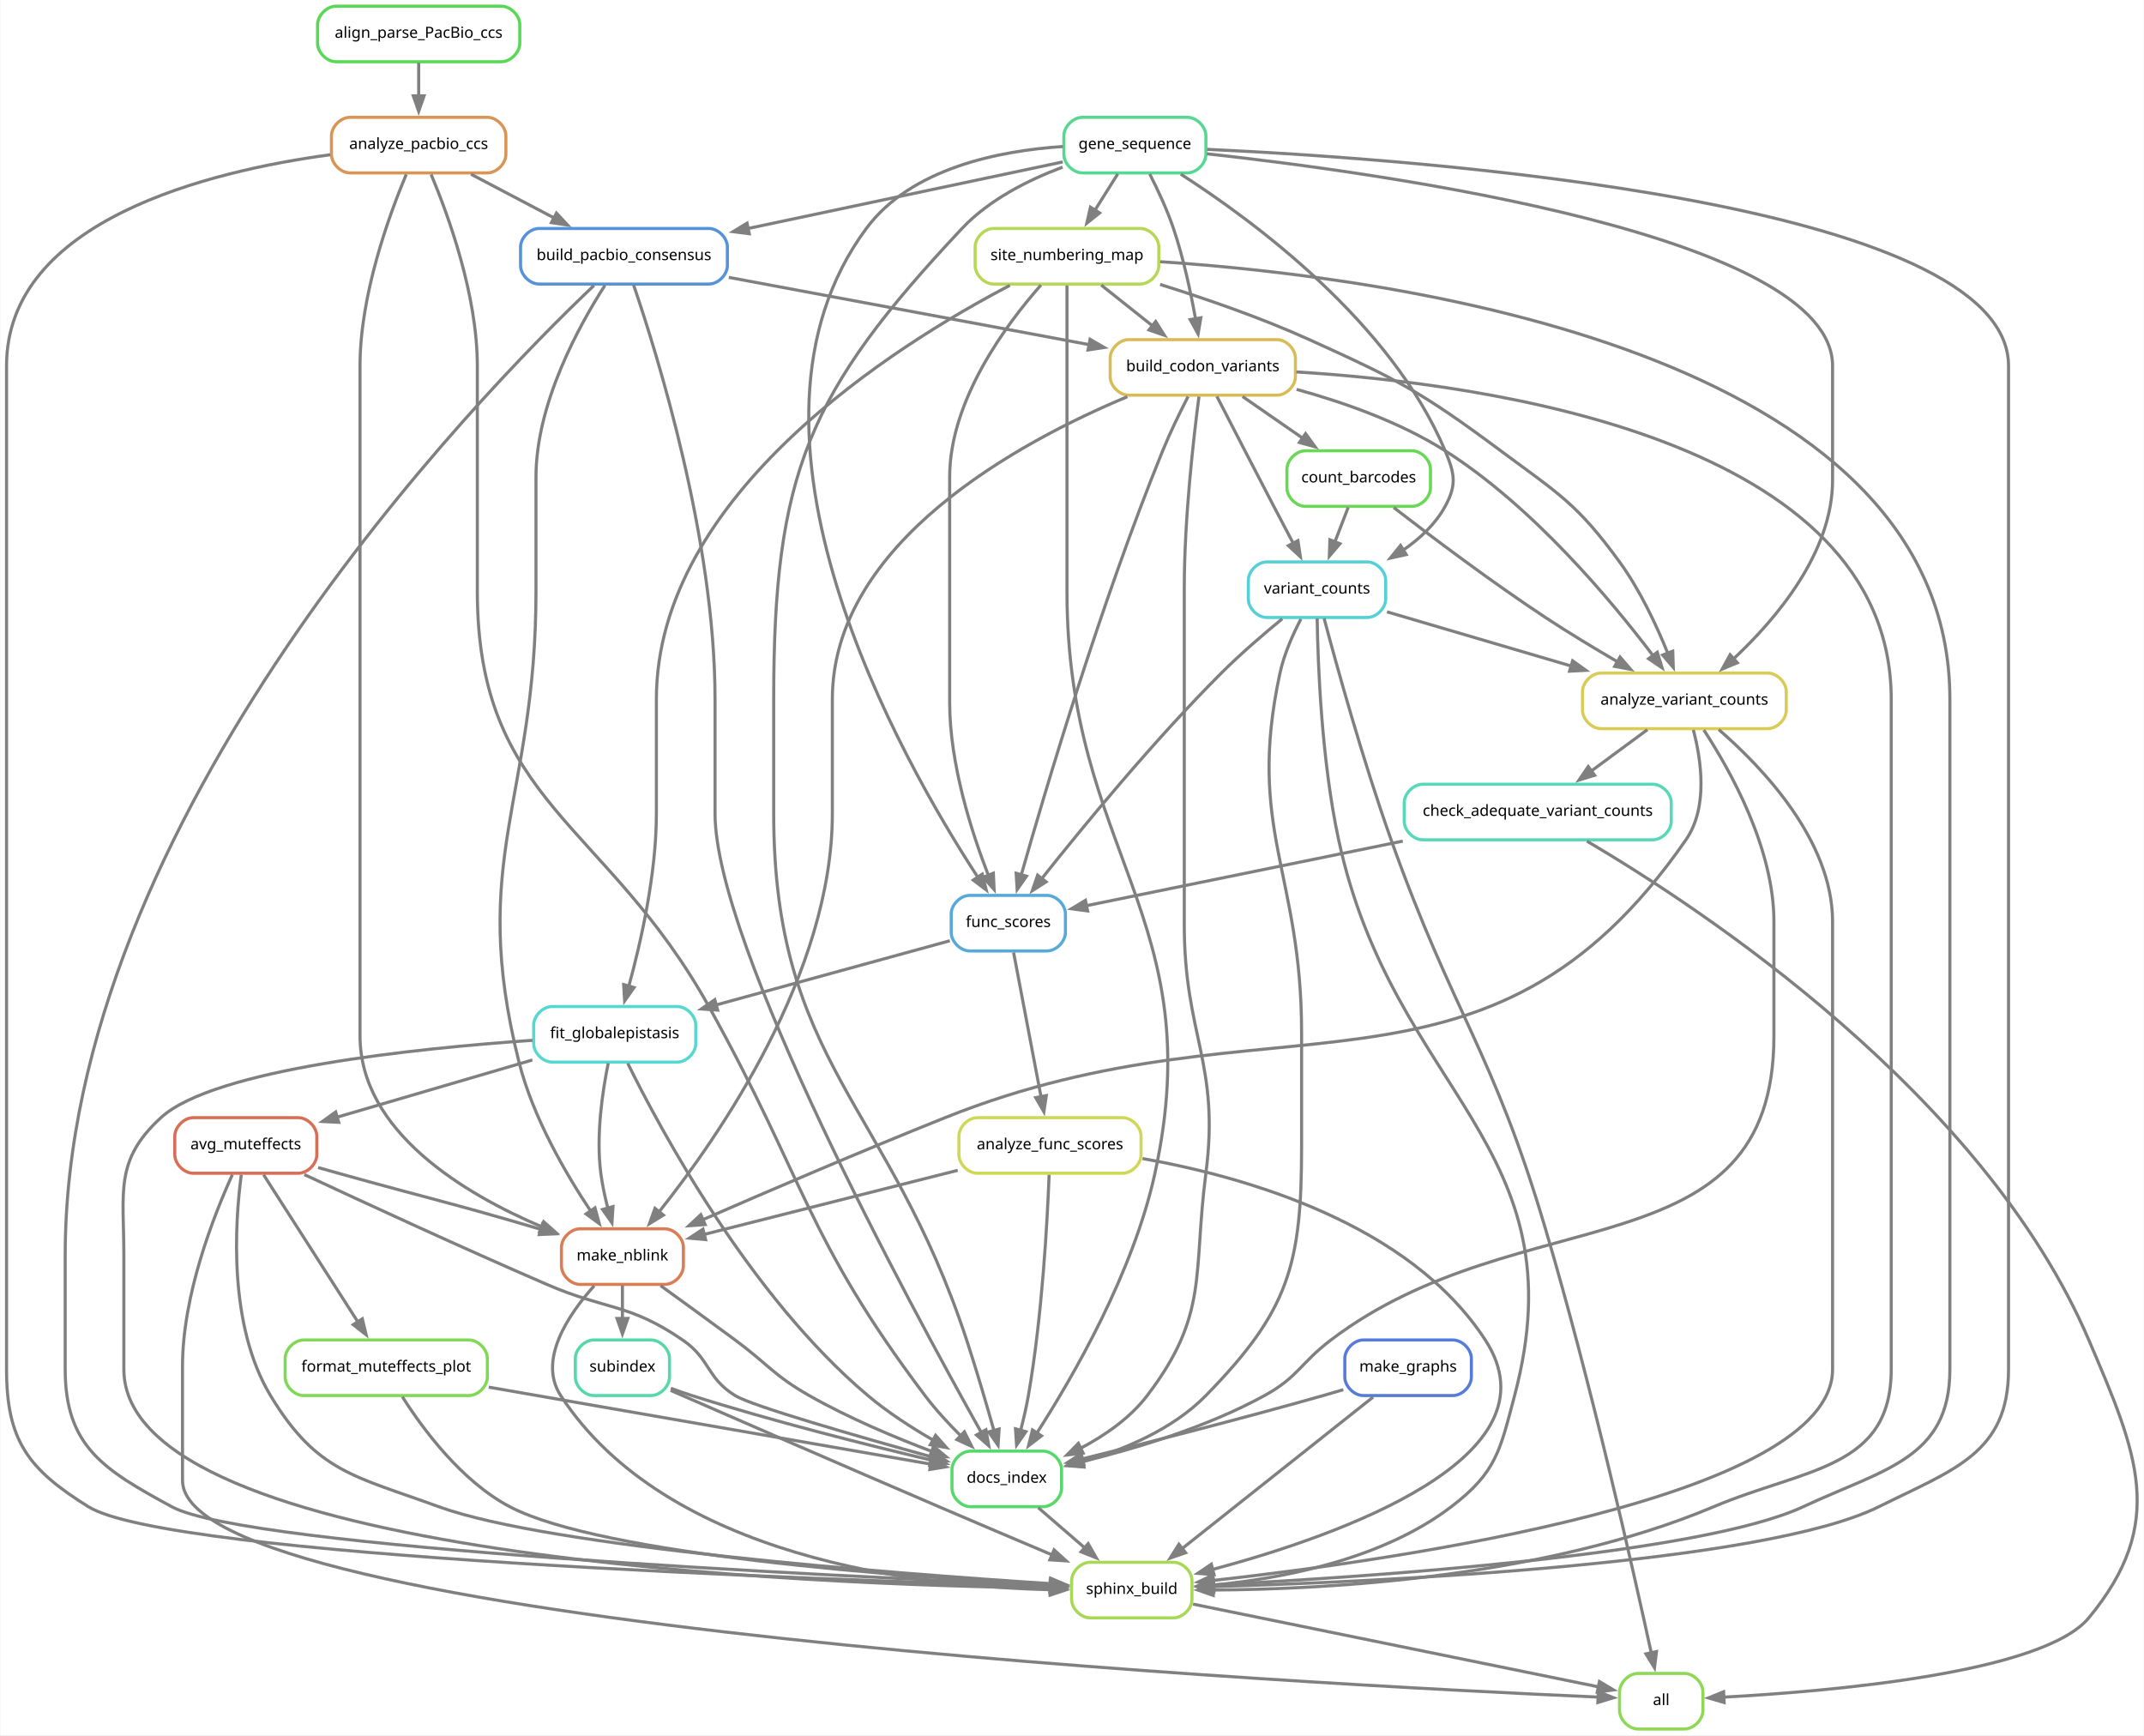
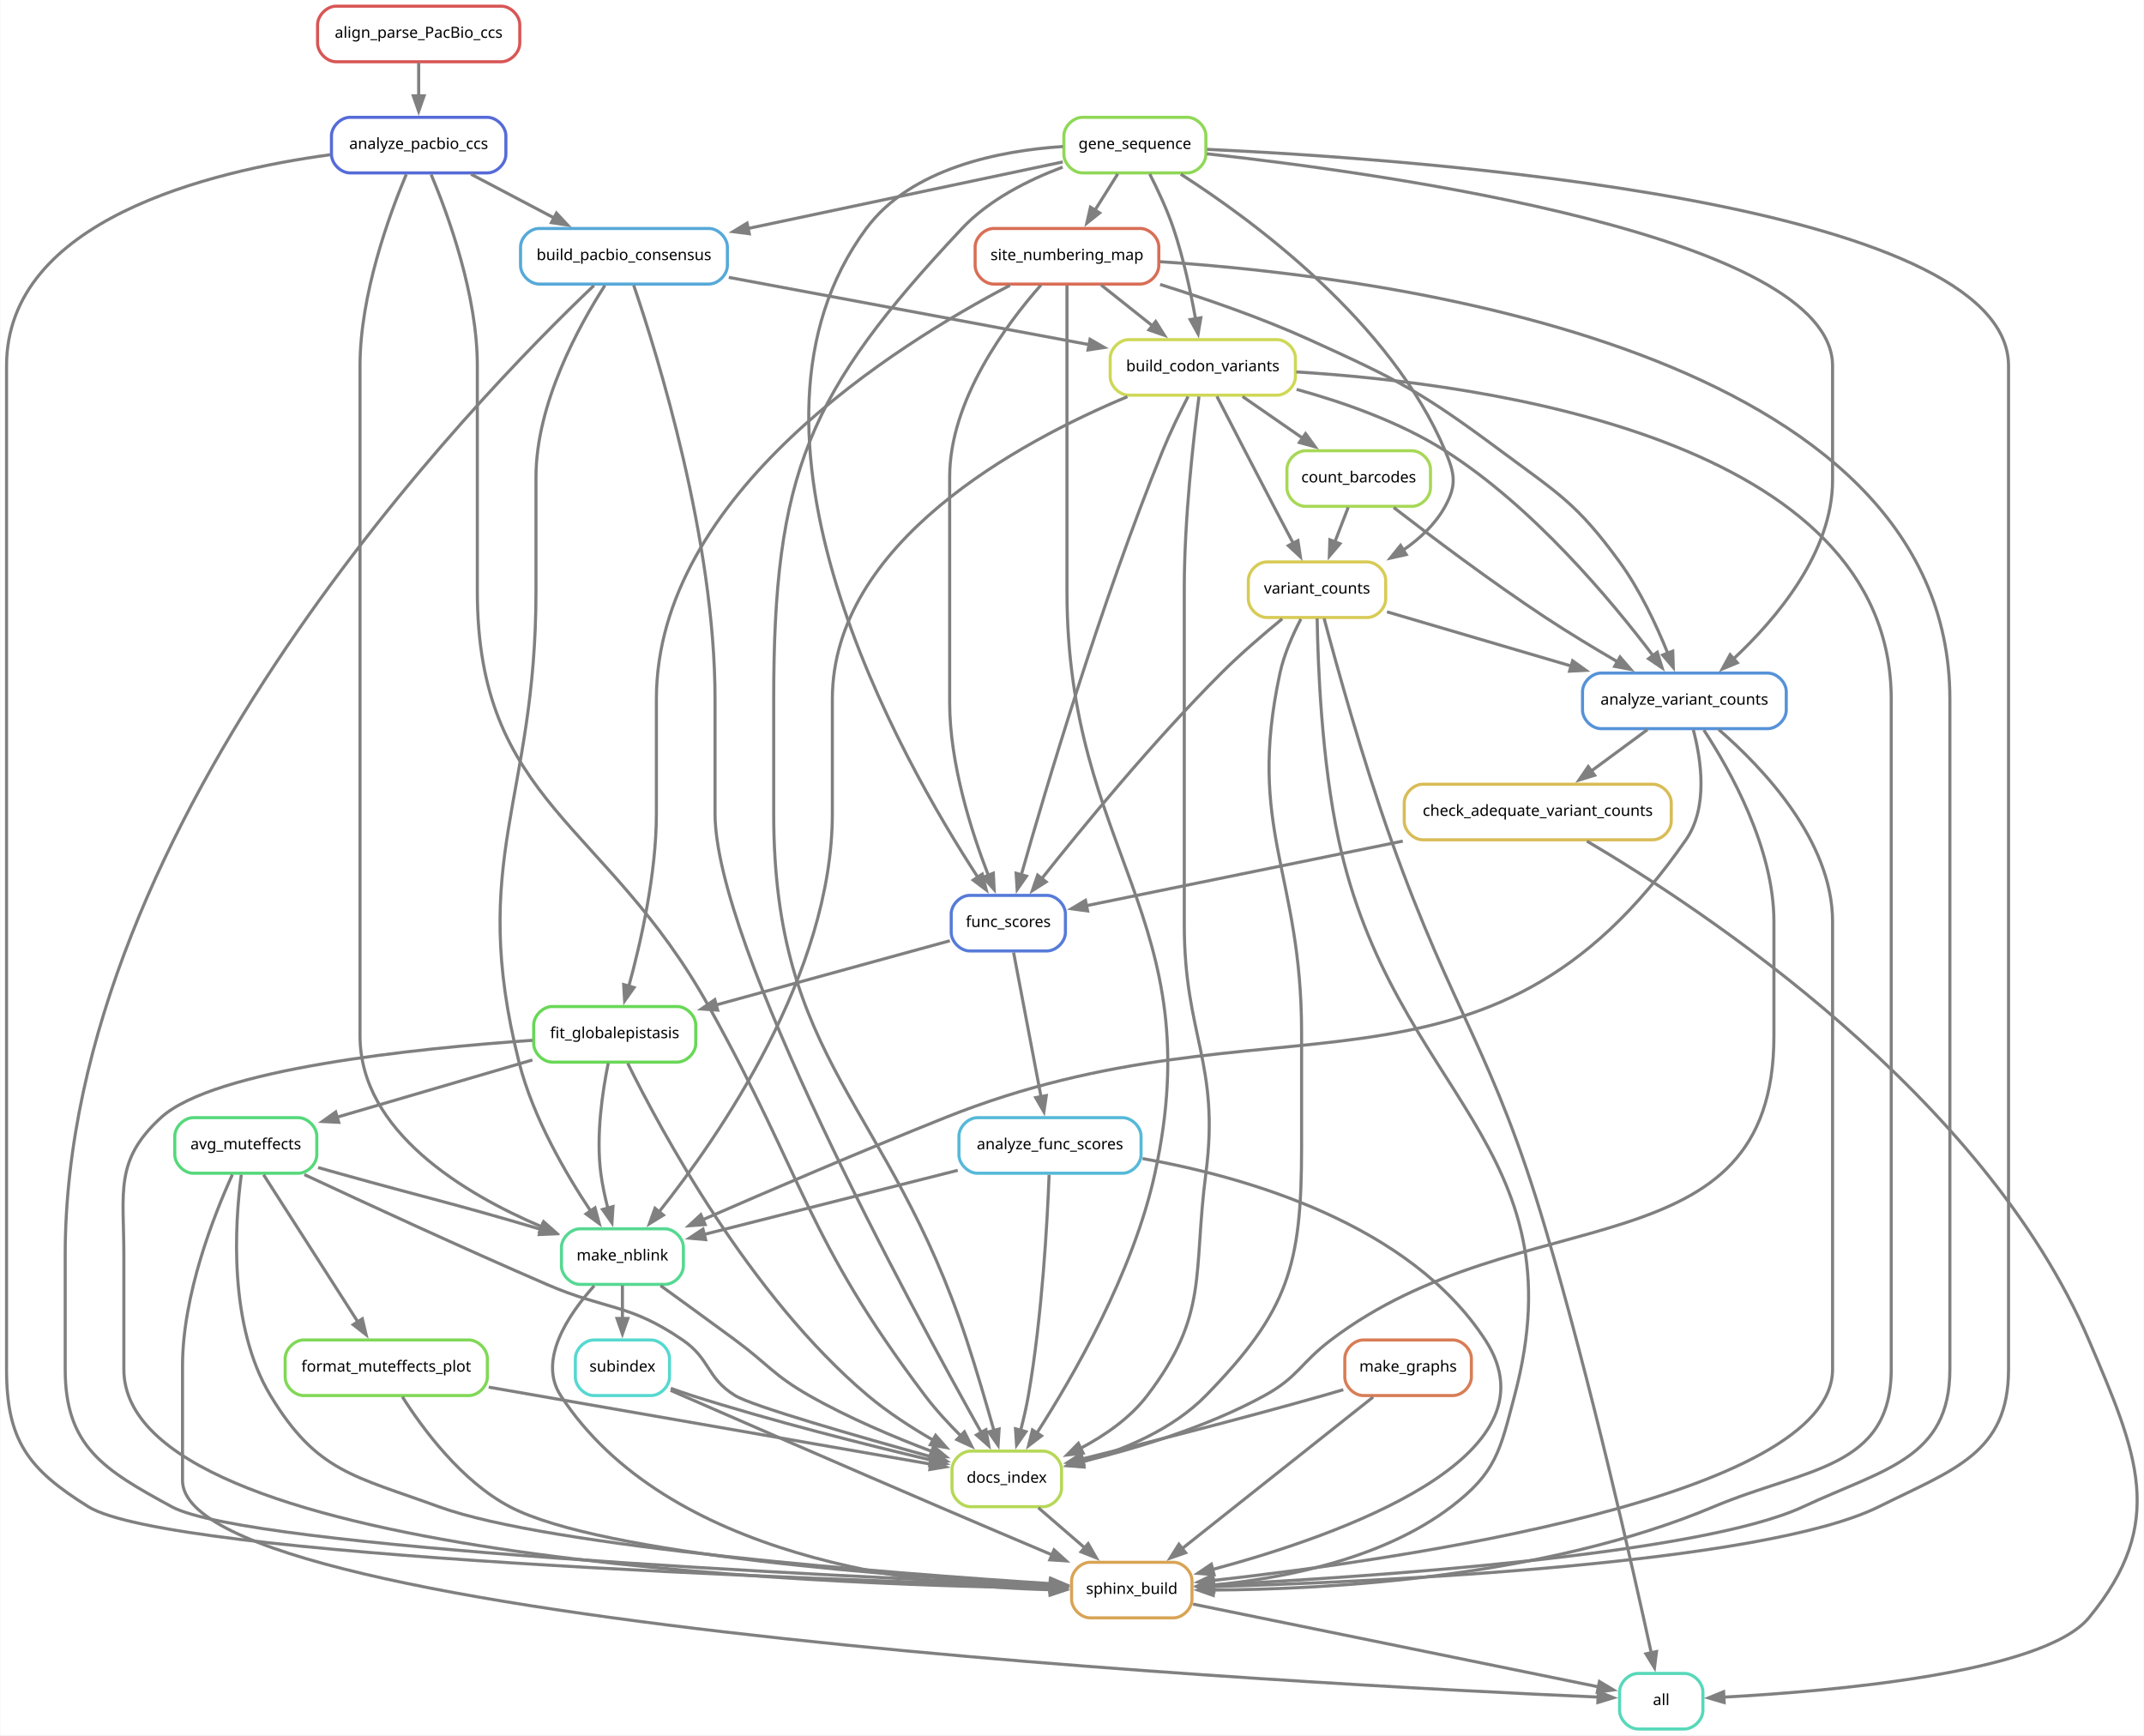
<svg xmlns="http://www.w3.org/2000/svg" width="1389pt" height="1124pt" viewBox="0.00 0.00 1388.52 1124.00">
  <g id="graph0" class="graph" transform="scale(1 1) rotate(0) translate(4 1120)">
    <polygon fill="white" stroke="none" points="-4,4 -4,-1120 1384.52,-1120 1384.52,4 -4,4" />
    <g id="node1" class="node">
-       <path fill="none" stroke="#8fd856" stroke-width="2" d="M1087,-36C1087,-36 1057,-36 1057,-36 1051,-36 1045,-30 1045,-24 1045,-24 1045,-12 1045,-12 1045,-6 1051,0 1057,0 1057,0 1087,0 1087,0 1093,0 1099,-6 1099,-12 1099,-12 1099,-24 1099,-24 1099,-30 1093,-36 1087,-36" />
+       <path fill="none" stroke="#56d8b9" stroke-width="2" d="M1087,-36C1087,-36 1057,-36 1057,-36 1051,-36 1045,-30 1045,-24 1045,-24 1045,-12 1045,-12 1045,-6 1051,0 1057,0 1057,0 1087,0 1087,0 1093,0 1099,-6 1099,-12 1099,-12 1099,-24 1099,-24 1099,-30 1093,-36 1087,-36" />
      <text text-anchor="middle" x="1072" y="-15.5" font-family="sans" font-size="10.00">all</text>
    </g>
    <g id="node2" class="node">
-       <path fill="none" stroke="#56d0d8" stroke-width="2" d="M881.5,-756C881.5,-756 816.5,-756 816.5,-756 810.5,-756 804.5,-750 804.5,-744 804.5,-744 804.5,-732 804.5,-732 804.5,-726 810.5,-720 816.5,-720 816.5,-720 881.5,-720 881.5,-720 887.5,-720 893.5,-726 893.5,-732 893.5,-732 893.5,-744 893.5,-744 893.5,-750 887.5,-756 881.5,-756" />
+       <path fill="none" stroke="#d8cb56" stroke-width="2" d="M881.5,-756C881.5,-756 816.5,-756 816.5,-756 810.5,-756 804.5,-750 804.5,-744 804.5,-744 804.5,-732 804.5,-732 804.5,-726 810.5,-720 816.5,-720 816.5,-720 881.5,-720 881.5,-720 887.5,-720 893.5,-726 893.5,-732 893.5,-732 893.5,-744 893.5,-744 893.5,-750 887.5,-756 881.5,-756" />
      <text text-anchor="middle" x="849" y="-735.5" font-family="sans" font-size="10.00">variant_counts</text>
    </g>
-     <g id="edge1" class="edge">
+     <g id="edge2" class="edge">
      <path fill="none" stroke="grey" stroke-width="2" d="M853.59,-719.41C861.52,-689.6 878.69,-627.38 897,-576 937.44,-462.49 962.81,-439.55 997,-324 1026.45,-224.46 1053.57,-104.3 1065.55,-49.24" />
      <polygon fill="grey" stroke="grey" stroke-width="2" points="1068.93,-50.16 1067.62,-39.65 1062.08,-48.68 1068.93,-50.16" />
    </g>
    <g id="node11" class="node">
-       <path fill="none" stroke="#d8cb56" stroke-width="2" d="M1141,-684C1141,-684 1033,-684 1033,-684 1027,-684 1021,-678 1021,-672 1021,-672 1021,-660 1021,-660 1021,-654 1027,-648 1033,-648 1033,-648 1141,-648 1141,-648 1147,-648 1153,-654 1153,-660 1153,-660 1153,-672 1153,-672 1153,-678 1147,-684 1141,-684" />
+       <path fill="none" stroke="#5692d8" stroke-width="2" d="M1141,-684C1141,-684 1033,-684 1033,-684 1027,-684 1021,-678 1021,-672 1021,-672 1021,-660 1021,-660 1021,-654 1027,-648 1033,-648 1033,-648 1141,-648 1141,-648 1147,-648 1153,-654 1153,-660 1153,-660 1153,-672 1153,-672 1153,-678 1147,-684 1141,-684" />
      <text text-anchor="middle" x="1087" y="-663.5" font-family="sans" font-size="10.00">analyze_variant_counts</text>
    </g>
-     <g id="edge18" class="edge">
+     <g id="edge21" class="edge">
      <path fill="none" stroke="grey" stroke-width="2" d="M894.33,-723.67C928.04,-713.75 974.75,-700.01 1013.74,-688.55" />
      <polygon fill="grey" stroke="grey" stroke-width="2" points="1014.59,-691.95 1023.2,-685.77 1012.62,-685.23 1014.59,-691.95" />
    </g>
    <g id="node14" class="node">
-       <path fill="none" stroke="#56a9d8" stroke-width="2" d="M674,-540C674,-540 624,-540 624,-540 618,-540 612,-534 612,-528 612,-528 612,-516 612,-516 612,-510 618,-504 624,-504 624,-504 674,-504 674,-504 680,-504 686,-510 686,-516 686,-516 686,-528 686,-528 686,-534 680,-540 674,-540" />
+       <path fill="none" stroke="#567bd8" stroke-width="2" d="M674,-540C674,-540 624,-540 624,-540 618,-540 612,-534 612,-528 612,-528 612,-516 612,-516 612,-510 618,-504 624,-504 624,-504 674,-504 674,-504 680,-504 686,-510 686,-516 686,-516 686,-528 686,-528 686,-534 680,-540 674,-540" />
      <text text-anchor="middle" x="649" y="-519.5" font-family="sans" font-size="10.00">func_scores</text>
    </g>
-     <g id="edge25" class="edge">
+     <g id="edge29" class="edge">
      <path fill="none" stroke="grey" stroke-width="2" d="M826.46,-719.15C814.36,-709.23 799.42,-696.41 787,-684 742.81,-639.87 696.59,-583.53 670.43,-550.54" />
      <polygon fill="grey" stroke="grey" stroke-width="2" points="673.48,-548.76 664.55,-543.07 667.99,-553.09 673.48,-548.76" />
    </g>
    <g id="node15" class="node">
-       <path fill="none" stroke="#a7d856" stroke-width="2" d="M756,-108C756,-108 702,-108 702,-108 696,-108 690,-102 690,-96 690,-96 690,-84 690,-84 690,-78 696,-72 702,-72 702,-72 756,-72 756,-72 762,-72 768,-78 768,-84 768,-84 768,-96 768,-96 768,-102 762,-108 756,-108" />
+       <path fill="none" stroke="#d8a456" stroke-width="2" d="M756,-108C756,-108 702,-108 702,-108 696,-108 690,-102 690,-96 690,-96 690,-84 690,-84 690,-78 696,-72 702,-72 702,-72 756,-72 756,-72 762,-72 768,-78 768,-84 768,-84 768,-96 768,-96 768,-102 762,-108 756,-108" />
      <text text-anchor="middle" x="729" y="-87.5" font-family="sans" font-size="10.00">sphinx_build</text>
    </g>
-     <g id="edge30" class="edge">
+     <g id="edge41" class="edge">
      <path fill="none" stroke="grey" stroke-width="2" d="M849.09,-719.39C849.56,-689.55 851.93,-627.29 863,-576 898.4,-411.95 1019.96,-378.24 977,-216 967.57,-180.4 965.27,-166.34 936,-144 891.18,-109.79 826.61,-97.52 781.54,-93.2" />
      <polygon fill="grey" stroke="grey" stroke-width="2" points="782.08,-89.73 771.82,-92.39 781.5,-96.7 782.08,-89.73" />
    </g>
    <g id="node21" class="node">
-       <path fill="none" stroke="#56d86b" stroke-width="2" d="M671.5,-180C671.5,-180 624.5,-180 624.5,-180 618.5,-180 612.5,-174 612.5,-168 612.5,-168 612.5,-156 612.5,-156 612.5,-150 618.5,-144 624.5,-144 624.5,-144 671.5,-144 671.5,-144 677.5,-144 683.5,-150 683.5,-156 683.5,-156 683.5,-168 683.5,-168 683.5,-174 677.5,-180 671.5,-180" />
+       <path fill="none" stroke="#b6d856" stroke-width="2" d="M671.5,-180C671.5,-180 624.5,-180 624.5,-180 618.5,-180 612.5,-174 612.5,-168 612.5,-168 612.5,-156 612.5,-156 612.5,-150 618.5,-144 624.5,-144 624.5,-144 671.5,-144 671.5,-144 677.5,-144 683.5,-150 683.5,-156 683.5,-156 683.5,-168 683.5,-168 683.5,-174 677.5,-180 671.5,-180" />
      <text text-anchor="middle" x="648" y="-159.5" font-family="sans" font-size="10.00">docs_index</text>
    </g>
-     <g id="edge55" class="edge">
+     <g id="edge65" class="edge">
      <path fill="none" stroke="grey" stroke-width="2" d="M838.55,-719.02C833.36,-709.06 827.64,-696.24 825,-684 803.11,-582.59 839,-554.74 839,-451 839,-451 839,-451 839,-377 839,-300.32 830.61,-270.82 777,-216 755.44,-193.96 723.42,-180.73 696.67,-173" />
      <polygon fill="grey" stroke="grey" stroke-width="2" points="697.91,-169.71 687.34,-170.51 696.1,-176.47 697.91,-169.71" />
    </g>
    <g id="node3" class="node">
-       <path fill="none" stroke="#68d856" stroke-width="2" d="M910.5,-828C910.5,-828 841.5,-828 841.5,-828 835.5,-828 829.5,-822 829.5,-816 829.5,-816 829.5,-804 829.5,-804 829.5,-798 835.5,-792 841.5,-792 841.5,-792 910.5,-792 910.5,-792 916.5,-792 922.5,-798 922.5,-804 922.5,-804 922.5,-816 922.5,-816 922.5,-822 916.5,-828 910.5,-828" />
+       <path fill="none" stroke="#a7d856" stroke-width="2" d="M910.5,-828C910.5,-828 841.5,-828 841.5,-828 835.5,-828 829.5,-822 829.5,-816 829.5,-816 829.5,-804 829.5,-804 829.5,-798 835.5,-792 841.5,-792 841.5,-792 910.5,-792 910.5,-792 916.5,-792 922.5,-798 922.5,-804 922.5,-804 922.5,-816 922.5,-816 922.5,-822 916.5,-828 910.5,-828" />
      <text text-anchor="middle" x="876" y="-807.5" font-family="sans" font-size="10.00">count_barcodes</text>
    </g>
-     <g id="edge5" class="edge">
+     <g id="edge7" class="edge">
      <path fill="none" stroke="grey" stroke-width="2" d="M869.19,-791.34C866.55,-784.51 863.46,-776.5 860.51,-768.83" />
      <polygon fill="grey" stroke="grey" stroke-width="2" points="863.86,-767.8 856.99,-759.73 857.33,-770.32 863.86,-767.8" />
    </g>
-     <g id="edge17" class="edge">
+     <g id="edge18" class="edge">
      <path fill="none" stroke="grey" stroke-width="2" d="M898.7,-791.22C922.65,-772.72 961.74,-743.26 997,-720 1011.96,-710.13 1028.78,-699.99 1043.79,-691.25" />
      <polygon fill="grey" stroke="grey" stroke-width="2" points="1045.32,-694.4 1052.24,-686.38 1041.83,-688.34 1045.32,-694.4" />
    </g>
    <g id="node4" class="node">
-       <path fill="none" stroke="#d8bc56" stroke-width="2" d="M823,-900C823,-900 727,-900 727,-900 721,-900 715,-894 715,-888 715,-888 715,-876 715,-876 715,-870 721,-864 727,-864 727,-864 823,-864 823,-864 829,-864 835,-870 835,-876 835,-876 835,-888 835,-888 835,-894 829,-900 823,-900" />
+       <path fill="none" stroke="#ced856" stroke-width="2" d="M823,-900C823,-900 727,-900 727,-900 721,-900 715,-894 715,-888 715,-888 715,-876 715,-876 715,-870 721,-864 727,-864 727,-864 823,-864 823,-864 829,-864 835,-870 835,-876 835,-876 835,-888 835,-888 835,-894 829,-900 823,-900" />
      <text text-anchor="middle" x="775" y="-879.5" font-family="sans" font-size="10.00">build_codon_variants</text>
    </g>
    <g id="edge6" class="edge">
      <path fill="none" stroke="grey" stroke-width="2" d="M784.12,-863.25C793.36,-845.26 808.11,-816.66 821,-792 825.05,-784.25 829.45,-775.88 833.55,-768.13" />
      <polygon fill="grey" stroke="grey" stroke-width="2" points="836.63,-769.8 838.21,-759.32 830.44,-766.52 836.63,-769.8" />
    </g>
    <g id="edge8" class="edge">
      <path fill="none" stroke="grey" stroke-width="2" d="M800.75,-863.15C812.62,-854.93 826.92,-845.02 839.84,-836.06" />
      <polygon fill="grey" stroke="grey" stroke-width="2" points="841.59,-839.11 847.81,-830.54 837.6,-833.36 841.59,-839.11" />
    </g>
-     <g id="edge21" class="edge">
+     <g id="edge17" class="edge">
      <path fill="none" stroke="grey" stroke-width="2" d="M835.78,-867.77C866.22,-859.39 902.72,-846.56 932,-828 988.87,-791.95 1039.87,-730.79 1066.82,-695.13" />
      <polygon fill="grey" stroke="grey" stroke-width="2" points="1069.43,-697.48 1072.59,-687.36 1063.81,-693.3 1069.43,-697.48" />
    </g>
-     <g id="edge26" class="edge">
+     <g id="edge25" class="edge">
      <path fill="none" stroke="grey" stroke-width="2" d="M765.46,-863.13C760.24,-852.99 753.87,-839.96 749,-828 708.93,-729.53 673.05,-608.45 657.36,-553.14" />
      <polygon fill="grey" stroke="grey" stroke-width="2" points="660.8,-552.44 654.73,-543.76 654.07,-554.33 660.8,-552.44" />
    </g>
-     <g id="edge33" class="edge">
+     <g id="edge30" class="edge">
      <path fill="none" stroke="grey" stroke-width="2" d="M835.61,-879.07C957.56,-871.62 1221,-835.97 1221,-667 1221,-667 1221,-667 1221,-233 1221,-168.37 1165.55,-169.12 1106,-144 997.13,-98.08 856.47,-90.45 781.51,-90.02" />
      <polygon fill="grey" stroke="grey" stroke-width="2" points="781.77,-86.52 771.77,-90.02 781.77,-93.52 781.77,-86.52" />
    </g>
    <g id="node18" class="node">
-       <path fill="none" stroke="#d87d56" stroke-width="2" d="M426.5,-324C426.5,-324 371.5,-324 371.5,-324 365.5,-324 359.5,-318 359.5,-312 359.5,-312 359.5,-300 359.5,-300 359.5,-294 365.5,-288 371.5,-288 371.5,-288 426.5,-288 426.5,-288 432.5,-288 438.5,-294 438.5,-300 438.5,-300 438.5,-312 438.5,-312 438.5,-318 432.5,-324 426.5,-324" />
+       <path fill="none" stroke="#56d892" stroke-width="2" d="M426.5,-324C426.5,-324 371.5,-324 371.5,-324 365.5,-324 359.5,-318 359.5,-312 359.5,-312 359.5,-300 359.5,-300 359.5,-294 365.5,-288 371.5,-288 371.5,-288 426.5,-288 426.5,-288 432.5,-288 438.5,-294 438.5,-300 438.5,-300 438.5,-312 438.5,-312 438.5,-318 432.5,-324 426.5,-324" />
      <text text-anchor="middle" x="399" y="-303.5" font-family="sans" font-size="10.00">make_nblink</text>
    </g>
-     <g id="edge48" class="edge">
+     <g id="edge47" class="edge">
      <path fill="none" stroke="grey" stroke-width="2" d="M726.14,-863.04C655.97,-833.72 535,-768.46 535,-667 535,-667 535,-667 535,-593 535,-489.53 461.5,-383.63 422.57,-334.79" />
      <polygon fill="grey" stroke="grey" stroke-width="2" points="425.53,-332.89 416.51,-327.33 420.1,-337.3 425.53,-332.89" />
    </g>
-     <g id="edge58" class="edge">
+     <g id="edge55" class="edge">
      <path fill="none" stroke="grey" stroke-width="2" d="M772.51,-863.11C769,-836.22 763,-783.78 763,-739 763,-739 763,-739 763,-521 763,-449.17 786.24,-431.23 777,-360 768.48,-294.36 779.1,-268.67 739,-216 727.86,-201.37 711.43,-190.05 695.58,-181.71" />
      <polygon fill="grey" stroke="grey" stroke-width="2" points="697.46,-178.73 686.94,-177.48 694.39,-185.02 697.46,-178.73" />
    </g>
    <g id="node5" class="node">
-       <path fill="none" stroke="#5692d8" stroke-width="2" d="M455,-972C455,-972 345,-972 345,-972 339,-972 333,-966 333,-960 333,-960 333,-948 333,-948 333,-942 339,-936 345,-936 345,-936 455,-936 455,-936 461,-936 467,-942 467,-948 467,-948 467,-960 467,-960 467,-966 461,-972 455,-972" />
+       <path fill="none" stroke="#56a9d8" stroke-width="2" d="M455,-972C455,-972 345,-972 345,-972 339,-972 333,-966 333,-960 333,-960 333,-948 333,-948 333,-942 339,-936 345,-936 345,-936 455,-936 455,-936 461,-936 467,-942 467,-948 467,-948 467,-960 467,-960 467,-966 461,-972 455,-972" />
      <text text-anchor="middle" x="400" y="-951.5" font-family="sans" font-size="10.00">build_pacbio_consensus</text>
    </g>
    <g id="edge10" class="edge">
      <path fill="none" stroke="grey" stroke-width="2" d="M467.91,-940.32C533.84,-928.02 633.63,-909.39 701.42,-896.74" />
      <polygon fill="grey" stroke="grey" stroke-width="2" points="701.95,-900.2 711.13,-894.92 700.66,-893.32 701.95,-900.2" />
    </g>
-     <g id="edge38" class="edge">
+     <g id="edge44" class="edge">
      <path fill="none" stroke="grey" stroke-width="2" d="M380.54,-935.05C305.35,-863.63 38,-589.83 38,-307 38,-307 38,-307 38,-233 38,-182.95 63.03,-167.91 107,-144 156.46,-117.1 535.44,-98.95 676.41,-93.07" />
      <polygon fill="grey" stroke="grey" stroke-width="2" points="676.42,-96.57 686.26,-92.66 676.13,-89.58 676.42,-96.57" />
    </g>
-     <g id="edge52" class="edge">
+     <g id="edge53" class="edge">
      <path fill="none" stroke="grey" stroke-width="2" d="M387.63,-935.09C370.87,-909.03 343,-858.55 343,-811 343,-811 343,-811 343,-737 343,-601.36 298.97,-563.56 332,-432 340.96,-396.33 362.27,-359.74 378.47,-335.44" />
      <polygon fill="grey" stroke="grey" stroke-width="2" points="381.23,-337.59 384,-327.37 375.46,-333.64 381.23,-337.59" />
    </g>
-     <g id="edge63" class="edge">
+     <g id="edge68" class="edge">
      <path fill="none" stroke="grey" stroke-width="2" d="M406.31,-935.19C421.53,-890.63 459,-770.42 459,-667 459,-667 459,-667 459,-593 459,-507.59 585.54,-274.05 631.54,-191.98" />
      <polygon fill="grey" stroke="grey" stroke-width="2" points="634.5,-193.87 636.35,-183.43 628.4,-190.43 634.5,-193.87" />
    </g>
    <g id="node6" class="node">
-       <path fill="none" stroke="#d89556" stroke-width="2" d="M311.5,-1044C311.5,-1044 222.5,-1044 222.5,-1044 216.5,-1044 210.5,-1038 210.5,-1032 210.5,-1032 210.5,-1020 210.5,-1020 210.5,-1014 216.5,-1008 222.5,-1008 222.5,-1008 311.5,-1008 311.5,-1008 317.5,-1008 323.5,-1014 323.5,-1020 323.5,-1020 323.5,-1032 323.5,-1032 323.5,-1038 317.5,-1044 311.5,-1044" />
+       <path fill="none" stroke="#566bd8" stroke-width="2" d="M311.5,-1044C311.5,-1044 222.5,-1044 222.5,-1044 216.5,-1044 210.5,-1038 210.5,-1032 210.5,-1032 210.5,-1020 210.5,-1020 210.5,-1014 216.5,-1008 222.5,-1008 222.5,-1008 311.5,-1008 311.5,-1008 317.5,-1008 323.5,-1014 323.5,-1020 323.5,-1020 323.5,-1032 323.5,-1032 323.5,-1038 317.5,-1044 311.5,-1044" />
      <text text-anchor="middle" x="267" y="-1023.5" font-family="sans" font-size="10.00">analyze_pacbio_ccs</text>
    </g>
-     <g id="edge12" class="edge">
+     <g id="edge13" class="edge">
      <path fill="none" stroke="grey" stroke-width="2" d="M300.91,-1007.15C317.24,-998.56 337.07,-988.12 354.68,-978.85" />
      <polygon fill="grey" stroke="grey" stroke-width="2" points="356.26,-981.98 363.48,-974.22 353,-975.78 356.26,-981.98" />
    </g>
-     <g id="edge34" class="edge">
+     <g id="edge38" class="edge">
      <path fill="none" stroke="grey" stroke-width="2" d="M209.72,-1019.78C131.27,-1009.14 0,-977.24 0,-883 0,-883 0,-883 0,-233 0,-186.96 13.9,-168.3 53,-144 105.47,-111.4 526.41,-96.63 676.27,-92.36" />
      <polygon fill="grey" stroke="grey" stroke-width="2" points="676.15,-95.87 686.05,-92.09 675.96,-88.87 676.15,-95.87" />
    </g>
-     <g id="edge49" class="edge">
+     <g id="edge50" class="edge">
      <path fill="none" stroke="grey" stroke-width="2" d="M258.94,-1007.03C247.79,-980.48 229,-928.94 229,-883 229,-883 229,-883 229,-449 229,-386.83 296.8,-346.55 346.76,-325.31" />
      <polygon fill="grey" stroke="grey" stroke-width="2" points="347.97,-328.6 355.91,-321.58 345.33,-322.11 347.97,-328.6" />
    </g>
-     <g id="edge59" class="edge">
+     <g id="edge62" class="edge">
      <path fill="none" stroke="grey" stroke-width="2" d="M275.06,-1007.03C286.21,-980.48 305,-928.94 305,-883 305,-883 305,-883 305,-737 305,-600.11 388.43,-587.61 455,-468 517.31,-356.05 517.84,-318.29 595,-216 601.87,-206.89 610.25,-197.8 618.31,-189.79" />
      <polygon fill="grey" stroke="grey" stroke-width="2" points="620.54,-192.5 625.32,-183.04 615.68,-187.46 620.54,-192.5" />
    </g>
    <g id="node7" class="node">
-       <path fill="none" stroke="#59d856" stroke-width="2" d="M320.5,-1116C320.5,-1116 213.5,-1116 213.5,-1116 207.5,-1116 201.5,-1110 201.5,-1104 201.5,-1104 201.5,-1092 201.5,-1092 201.5,-1086 207.5,-1080 213.5,-1080 213.5,-1080 320.5,-1080 320.5,-1080 326.5,-1080 332.5,-1086 332.5,-1092 332.5,-1092 332.5,-1104 332.5,-1104 332.5,-1110 326.5,-1116 320.5,-1116" />
+       <path fill="none" stroke="#d85656" stroke-width="2" d="M320.5,-1116C320.5,-1116 213.5,-1116 213.5,-1116 207.5,-1116 201.5,-1110 201.5,-1104 201.5,-1104 201.5,-1092 201.5,-1092 201.5,-1086 207.5,-1080 213.5,-1080 213.5,-1080 320.5,-1080 320.5,-1080 326.5,-1080 332.5,-1086 332.5,-1092 332.5,-1092 332.5,-1104 332.5,-1104 332.5,-1110 326.5,-1116 320.5,-1116" />
      <text text-anchor="middle" x="267" y="-1095.5" font-family="sans" font-size="10.00">align_parse_PacBio_ccs</text>
    </g>
    <g id="edge14" class="edge">
      <path fill="none" stroke="grey" stroke-width="2" d="M267,-1079.34C267,-1072.75 267,-1065.08 267,-1057.67" />
      <polygon fill="grey" stroke="grey" stroke-width="2" points="270.5,-1057.93 267,-1047.93 263.5,-1057.93 270.5,-1057.93" />
    </g>
    <g id="node8" class="node">
-       <path fill="none" stroke="#56d892" stroke-width="2" d="M765,-1044C765,-1044 697,-1044 697,-1044 691,-1044 685,-1038 685,-1032 685,-1032 685,-1020 685,-1020 685,-1014 691,-1008 697,-1008 697,-1008 765,-1008 765,-1008 771,-1008 777,-1014 777,-1020 777,-1020 777,-1032 777,-1032 777,-1038 771,-1044 765,-1044" />
+       <path fill="none" stroke="#8fd856" stroke-width="2" d="M765,-1044C765,-1044 697,-1044 697,-1044 691,-1044 685,-1038 685,-1032 685,-1032 685,-1020 685,-1020 685,-1014 691,-1008 697,-1008 697,-1008 765,-1008 765,-1008 771,-1008 777,-1014 777,-1020 777,-1020 777,-1032 777,-1032 777,-1038 771,-1044 765,-1044" />
      <text text-anchor="middle" x="731" y="-1023.5" font-family="sans" font-size="10.00">gene_sequence</text>
    </g>
-     <g id="edge7" class="edge">
+     <g id="edge5" class="edge">
      <path fill="none" stroke="grey" stroke-width="2" d="M760.73,-1007.18C807.61,-977.11 896.99,-911.34 932,-828 938.2,-813.25 939.69,-806.03 932,-792 925.72,-780.53 915.77,-771.18 904.92,-763.71" />
      <polygon fill="grey" stroke="grey" stroke-width="2" points="906.79,-760.75 896.45,-758.46 903.1,-766.7 906.79,-760.75" />
    </g>
-     <g id="edge11" class="edge">
+     <g id="edge9" class="edge">
      <path fill="none" stroke="grey" stroke-width="2" d="M740.62,-1007.28C745.78,-997.17 751.9,-984.15 756,-972 762.42,-952.98 767.15,-930.92 770.28,-913.52" />
      <polygon fill="grey" stroke="grey" stroke-width="2" points="773.72,-914.14 771.95,-903.7 766.82,-912.97 773.72,-914.14" />
    </g>
-     <g id="edge13" class="edge">
+     <g id="edge12" class="edge">
      <path fill="none" stroke="grey" stroke-width="2" d="M684.28,-1015.12C631.32,-1003.92 544.06,-985.47 480.16,-971.95" />
      <polygon fill="grey" stroke="grey" stroke-width="2" points="481.18,-968.59 470.68,-969.95 479.74,-975.44 481.18,-968.59" />
    </g>
    <g id="node9" class="node">
-       <path fill="none" stroke="#b6d856" stroke-width="2" d="M734.5,-972C734.5,-972 639.5,-972 639.5,-972 633.5,-972 627.5,-966 627.5,-960 627.5,-960 627.5,-948 627.5,-948 627.5,-942 633.5,-936 639.5,-936 639.5,-936 734.5,-936 734.5,-936 740.5,-936 746.5,-942 746.5,-948 746.5,-948 746.5,-960 746.5,-960 746.5,-966 740.5,-972 734.5,-972" />
+       <path fill="none" stroke="#d86e56" stroke-width="2" d="M734.5,-972C734.5,-972 639.5,-972 639.5,-972 633.5,-972 627.5,-966 627.5,-960 627.5,-960 627.5,-948 627.5,-948 627.5,-942 633.5,-936 639.5,-936 639.5,-936 734.5,-936 734.5,-936 740.5,-936 746.5,-942 746.5,-948 746.5,-948 746.5,-960 746.5,-960 746.5,-966 740.5,-972 734.5,-972" />
      <text text-anchor="middle" x="687" y="-951.5" font-family="sans" font-size="10.00">site_numbering_map</text>
    </g>
    <g id="edge15" class="edge">
      <path fill="none" stroke="grey" stroke-width="2" d="M719.9,-1007.34C715.4,-1000.18 710.09,-991.73 705.06,-983.73" />
      <polygon fill="grey" stroke="grey" stroke-width="2" points="708.15,-982.07 699.86,-975.46 702.22,-985.79 708.15,-982.07" />
    </g>
-     <g id="edge20" class="edge">
+     <g id="edge19" class="edge">
      <path fill="none" stroke="grey" stroke-width="2" d="M777.67,-1020.38C893.15,-1007.65 1183,-967.31 1183,-883 1183,-883 1183,-883 1183,-809 1183,-762.15 1146.69,-719.22 1118.73,-693.1" />
      <polygon fill="grey" stroke="grey" stroke-width="2" points="1121.29,-690.7 1111.52,-686.61 1116.61,-695.9 1121.29,-690.7" />
    </g>
-     <g id="edge28" class="edge">
+     <g id="edge26" class="edge">
      <path fill="none" stroke="grey" stroke-width="2" d="M684.33,-1025.1C643.4,-1022.39 586.04,-1011.2 557,-972 459.01,-839.72 579.48,-628.01 629.32,-551.64" />
      <polygon fill="grey" stroke="grey" stroke-width="2" points="632.11,-553.76 634.72,-543.5 626.27,-549.89 632.11,-553.76" />
    </g>
-     <g id="edge41" class="edge">
+     <g id="edge33" class="edge">
      <path fill="none" stroke="grey" stroke-width="2" d="M777.8,-1023.26C913.41,-1016.98 1297,-989.75 1297,-883 1297,-883 1297,-883 1297,-233 1297,-178.61 1261.7,-168.23 1213,-144 1138.35,-106.86 891.34,-95.49 781.94,-92.22" />
      <polygon fill="grey" stroke="grey" stroke-width="2" points="782.12,-88.73 772.02,-91.94 781.92,-95.72 782.12,-88.73" />
    </g>
-     <g id="edge65" class="edge">
+     <g id="edge57" class="edge">
      <path fill="none" stroke="grey" stroke-width="2" d="M684.17,-1011.73C661.97,-1003.41 636.54,-990.65 619,-972 518.99,-865.64 497,-813 497,-667 497,-667 497,-667 497,-593 497,-431.58 571.56,-405.33 622,-252 628.38,-232.6 634.82,-210.57 639.7,-193.28" />
      <polygon fill="grey" stroke="grey" stroke-width="2" points="643.04,-194.33 642.36,-183.75 636.3,-192.45 643.04,-194.33" />
    </g>
-     <g id="edge9" class="edge">
+     <g id="edge11" class="edge">
      <path fill="none" stroke="grey" stroke-width="2" d="M709.21,-935.34C719.24,-927.36 731.29,-917.77 742.33,-908.99" />
      <polygon fill="grey" stroke="grey" stroke-width="2" points="744.48,-911.75 750.13,-902.79 740.12,-906.27 744.48,-911.75" />
    </g>
-     <g id="edge19" class="edge">
+     <g id="edge20" class="edge">
      <path fill="none" stroke="grey" stroke-width="2" d="M747.35,-935.74C777.01,-926.48 812.95,-914.08 844,-900 902.04,-873.68 916.84,-866 968,-828 1005.61,-800.06 1017.4,-793.86 1045,-756 1058.2,-737.89 1068.9,-714.98 1076.2,-696.93" />
      <polygon fill="grey" stroke="grey" stroke-width="2" points="1079.46,-698.21 1079.8,-687.62 1072.93,-695.68 1079.46,-698.21" />
    </g>
    <g id="node13" class="node">
-       <path fill="none" stroke="#56d8d0" stroke-width="2" d="M434.5,-468C434.5,-468 353.5,-468 353.5,-468 347.5,-468 341.5,-462 341.5,-456 341.5,-456 341.5,-444 341.5,-444 341.5,-438 347.5,-432 353.5,-432 353.5,-432 434.5,-432 434.5,-432 440.5,-432 446.5,-438 446.5,-444 446.5,-444 446.5,-456 446.5,-456 446.5,-462 440.5,-468 434.5,-468" />
+       <path fill="none" stroke="#68d856" stroke-width="2" d="M434.5,-468C434.5,-468 353.5,-468 353.5,-468 347.5,-468 341.5,-462 341.5,-456 341.5,-456 341.5,-444 341.5,-444 341.5,-438 347.5,-432 353.5,-432 353.5,-432 434.5,-432 434.5,-432 440.5,-432 446.5,-438 446.5,-444 446.5,-444 446.5,-456 446.5,-456 446.5,-462 440.5,-468 434.5,-468" />
      <text text-anchor="middle" x="394" y="-447.5" font-family="sans" font-size="10.00">fit_globalepistasis</text>
    </g>
    <g id="edge24" class="edge">
      <path fill="none" stroke="grey" stroke-width="2" d="M650.01,-935.14C576.92,-896.95 421,-799.91 421,-667 421,-667 421,-667 421,-593 421,-553.79 410.94,-509.54 403.1,-481.02" />
      <polygon fill="grey" stroke="grey" stroke-width="2" points="406.54,-480.29 400.43,-471.64 399.81,-482.21 406.54,-480.29" />
    </g>
    <g id="edge27" class="edge">
      <path fill="none" stroke="grey" stroke-width="2" d="M670.13,-935.35C647.74,-909.98 611,-860.77 611,-811 611,-811 611,-811 611,-665 611,-625.16 625.13,-581.11 636.15,-552.8" />
      <polygon fill="grey" stroke="grey" stroke-width="2" points="639.3,-554.36 639.81,-543.77 632.81,-551.73 639.3,-554.36" />
    </g>
    <g id="edge37" class="edge">
      <path fill="none" stroke="grey" stroke-width="2" d="M747.4,-950.48C894.44,-940.8 1259,-893.91 1259,-667 1259,-667 1259,-667 1259,-233 1259,-175.14 1216.42,-168.49 1164,-144 1097.21,-112.8 882.25,-98.46 781.73,-93.34" />
      <polygon fill="grey" stroke="grey" stroke-width="2" points="782.09,-89.85 771.93,-92.85 781.75,-96.85 782.09,-89.85" />
    </g>
-     <g id="edge62" class="edge">
+     <g id="edge61" class="edge">
      <path fill="none" stroke="grey" stroke-width="2" d="M687,-935.07C687,-908.13 687,-855.62 687,-811 687,-811 687,-811 687,-737 687,-567.54 780.13,-525.56 744,-360 729.96,-295.66 691.02,-228.26 667.27,-191.36" />
      <polygon fill="grey" stroke="grey" stroke-width="2" points="670.49,-189.9 662.09,-183.45 664.64,-193.73 670.49,-189.9" />
    </g>
    <g id="node10" class="node">
-       <path fill="none" stroke="#56d8b9" stroke-width="2" d="M1066.5,-612C1066.5,-612 917.5,-612 917.5,-612 911.5,-612 905.5,-606 905.5,-600 905.5,-600 905.5,-588 905.5,-588 905.5,-582 911.5,-576 917.5,-576 917.5,-576 1066.5,-576 1066.5,-576 1072.5,-576 1078.5,-582 1078.5,-588 1078.5,-588 1078.5,-600 1078.5,-600 1078.5,-606 1072.5,-612 1066.5,-612" />
+       <path fill="none" stroke="#d8bc56" stroke-width="2" d="M1066.5,-612C1066.5,-612 917.5,-612 917.5,-612 911.5,-612 905.5,-606 905.5,-600 905.5,-600 905.5,-588 905.5,-588 905.5,-582 911.5,-576 917.5,-576 917.5,-576 1066.5,-576 1066.5,-576 1072.5,-576 1078.5,-582 1078.5,-588 1078.5,-588 1078.5,-600 1078.5,-600 1078.5,-606 1072.5,-612 1066.5,-612" />
      <text text-anchor="middle" x="992" y="-591.5" font-family="sans" font-size="10.00">check_adequate_variant_counts</text>
    </g>
-     <g id="edge4" class="edge">
+     <g id="edge1" class="edge">
      <path fill="none" stroke="grey" stroke-width="2" d="M1023.86,-575.13C1098,-531.47 1280.92,-411.19 1349,-252 1380.46,-178.45 1399.98,-133.66 1349,-72 1319.46,-36.27 1182.04,-24.4 1112.52,-20.64" />
      <polygon fill="grey" stroke="grey" stroke-width="2" points="1112.75,-17.15 1102.59,-20.14 1112.4,-24.14 1112.75,-17.15" />
    </g>
-     <g id="edge29" class="edge">
+     <g id="edge28" class="edge">
      <path fill="none" stroke="grey" stroke-width="2" d="M904.56,-575.15C839.65,-561.91 753.39,-544.31 699.55,-533.32" />
      <polygon fill="grey" stroke="grey" stroke-width="2" points="700.38,-529.91 689.88,-531.34 698.98,-536.77 700.38,-529.91" />
    </g>
    <g id="edge16" class="edge">
      <path fill="none" stroke="grey" stroke-width="2" d="M1063.03,-647.34C1051.97,-639.19 1038.65,-629.37 1026.54,-620.45" />
      <polygon fill="grey" stroke="grey" stroke-width="2" points="1028.86,-617.81 1018.73,-614.7 1024.71,-623.45 1028.86,-617.81" />
    </g>
-     <g id="edge35" class="edge">
+     <g id="edge34" class="edge">
      <path fill="none" stroke="grey" stroke-width="2" d="M1109.27,-647.41C1137.62,-622.85 1183,-575.37 1183,-523 1183,-523 1183,-523 1183,-233 1183,-149.72 901.2,-109.52 781.63,-96.22" />
      <polygon fill="grey" stroke="grey" stroke-width="2" points="782.22,-92.76 771.9,-95.16 781.46,-99.72 782.22,-92.76" />
    </g>
-     <g id="edge50" class="edge">
+     <g id="edge48" class="edge">
      <path fill="none" stroke="grey" stroke-width="2" d="M1092.79,-647.2C1097.91,-627.87 1102.52,-596.96 1088,-576 958.22,-388.73 819.53,-480.65 608,-396 554.18,-374.46 493.26,-348.32 451.14,-329.95" />
      <polygon fill="grey" stroke="grey" stroke-width="2" points="452.58,-326.76 442.01,-325.97 449.78,-333.18 452.58,-326.76" />
    </g>
-     <g id="edge60" class="edge">
+     <g id="edge58" class="edge">
      <path fill="none" stroke="grey" stroke-width="2" d="M1099.59,-647.13C1116.64,-621.1 1145,-570.67 1145,-523 1145,-523 1145,-523 1145,-449 1145,-294.29 981.23,-345.54 858,-252 838.15,-236.93 836.85,-228 815,-216 777.76,-195.55 731.45,-181.64 697.05,-173.22" />
      <polygon fill="grey" stroke="grey" stroke-width="2" points="697.98,-169.84 687.44,-170.95 696.37,-176.66 697.98,-169.84" />
    </g>
    <g id="node12" class="node">
-       <path fill="none" stroke="#d86e56" stroke-width="2" d="M189,-396C189,-396 121,-396 121,-396 115,-396 109,-390 109,-384 109,-384 109,-372 109,-372 109,-366 115,-360 121,-360 121,-360 189,-360 189,-360 195,-360 201,-366 201,-372 201,-372 201,-384 201,-384 201,-390 195,-396 189,-396" />
+       <path fill="none" stroke="#56d87b" stroke-width="2" d="M189,-396C189,-396 121,-396 121,-396 115,-396 109,-390 109,-384 109,-384 109,-372 109,-372 109,-366 115,-360 121,-360 121,-360 189,-360 189,-360 195,-360 201,-366 201,-372 201,-372 201,-384 201,-384 201,-390 195,-396 189,-396" />
      <text text-anchor="middle" x="155" y="-375.5" font-family="sans" font-size="10.00">avg_muteffects</text>
    </g>
    <g id="edge3" class="edge">
      <path fill="none" stroke="grey" stroke-width="2" d="M146.3,-359.1C134.27,-332.63 114,-281.19 114,-235 114,-235 114,-235 114,-161 114,-66.78 848.46,-28.69 1031.2,-20.67" />
      <polygon fill="grey" stroke="grey" stroke-width="2" points="1031.24,-24.17 1041.08,-20.25 1030.94,-17.18 1031.24,-24.17" />
    </g>
-     <g id="edge32" class="edge">
+     <g id="edge42" class="edge">
      <path fill="none" stroke="grey" stroke-width="2" d="M152.08,-359.03C147.92,-327.55 143.57,-261.45 171,-216 201,-166.29 225.47,-163.94 280,-144 351.77,-117.75 574.12,-100.77 676.46,-94.15" />
      <polygon fill="grey" stroke="grey" stroke-width="2" points="676.43,-97.65 686.19,-93.53 675.98,-90.67 676.43,-97.65" />
    </g>
-     <g id="edge47" class="edge">
+     <g id="edge52" class="edge">
      <path fill="none" stroke="grey" stroke-width="2" d="M201.83,-363.7C206.28,-362.45 210.73,-361.2 215,-360 272.73,-343.83 287.51,-341 345,-324 345.42,-323.88 345.83,-323.75 346.25,-323.63" />
      <polygon fill="grey" stroke="grey" stroke-width="2" points="347.2,-327 355.75,-320.75 345.17,-320.3 347.2,-327" />
    </g>
    <g id="node19" class="node">
      <path fill="none" stroke="#80d856" stroke-width="2" d="M299.5,-252C299.5,-252 192.5,-252 192.5,-252 186.5,-252 180.5,-246 180.5,-240 180.5,-240 180.5,-228 180.5,-228 180.5,-222 186.5,-216 192.5,-216 192.5,-216 299.5,-216 299.5,-216 305.5,-216 311.5,-222 311.5,-228 311.5,-228 311.5,-240 311.5,-240 311.5,-246 305.5,-252 299.5,-252" />
      <text text-anchor="middle" x="246" y="-231.5" font-family="sans" font-size="10.00">format_muteffects_plot</text>
    </g>
    <g id="edge54" class="edge">
      <path fill="none" stroke="grey" stroke-width="2" d="M166.53,-359.02C181.91,-335.01 209.33,-292.21 227.6,-263.72" />
      <polygon fill="grey" stroke="grey" stroke-width="2" points="230.49,-265.69 232.94,-255.39 224.59,-261.92 230.49,-265.69" />
    </g>
-     <g id="edge57" class="edge">
+     <g id="edge66" class="edge">
      <path fill="none" stroke="grey" stroke-width="2" d="M192.91,-359.15C232.06,-340.86 295.01,-311.79 350,-288 388.78,-271.22 403.15,-275.9 438,-252 456.15,-239.55 453.28,-227.56 472,-216 483.06,-209.17 551.34,-189.56 599.52,-176.21" />
      <polygon fill="grey" stroke="grey" stroke-width="2" points="600.27,-179.63 608.98,-173.6 598.41,-172.89 600.27,-179.63" />
    </g>
    <g id="edge22" class="edge">
      <path fill="none" stroke="grey" stroke-width="2" d="M340.66,-433.38C303.13,-422.38 252.88,-407.67 214.12,-396.32" />
      <polygon fill="grey" stroke="grey" stroke-width="2" points="215.2,-392.99 204.62,-393.53 213.23,-399.7 215.2,-392.99" />
    </g>
-     <g id="edge43" class="edge">
+     <g id="edge36" class="edge">
      <path fill="none" stroke="grey" stroke-width="2" d="M340.74,-446.11C265.76,-440.95 134.38,-427.57 100,-396 69.83,-368.29 76,-347.97 76,-307 76,-307 76,-307 76,-233 76,-110.4 521.04,-93.45 676.31,-91.26" />
      <polygon fill="grey" stroke="grey" stroke-width="2" points="676.15,-94.77 686.11,-91.14 676.07,-87.77 676.15,-94.77" />
    </g>
-     <g id="edge53" class="edge">
+     <g id="edge49" class="edge">
      <path fill="none" stroke="grey" stroke-width="2" d="M389.8,-431.24C386.12,-413.25 381.8,-384.64 385,-360 385.97,-352.57 387.66,-344.69 389.55,-337.35" />
      <polygon fill="grey" stroke="grey" stroke-width="2" points="392.89,-338.41 392.21,-327.84 386.14,-336.52 392.89,-338.41" />
    </g>
-     <g id="edge67" class="edge">
+     <g id="edge60" class="edge">
      <path fill="none" stroke="grey" stroke-width="2" d="M402.46,-431.18C423.36,-388.76 481.39,-280.54 558,-216 570.8,-205.21 586.08,-195.32 600.37,-187.07" />
      <polygon fill="grey" stroke="grey" stroke-width="2" points="601.9,-190.22 608.92,-182.29 598.48,-184.11 601.9,-190.22" />
    </g>
    <g id="edge23" class="edge">
      <path fill="none" stroke="grey" stroke-width="2" d="M611.1,-510.6C571.24,-499.65 507.74,-482.22 459.7,-469.03" />
      <polygon fill="grey" stroke="grey" stroke-width="2" points="460.7,-465.68 450.13,-466.41 458.85,-472.43 460.7,-465.68" />
    </g>
    <g id="node16" class="node">
-       <path fill="none" stroke="#ced856" stroke-width="2" d="M723,-396C723,-396 629,-396 629,-396 623,-396 617,-390 617,-384 617,-384 617,-372 617,-372 617,-366 623,-360 629,-360 629,-360 723,-360 723,-360 729,-360 735,-366 735,-372 735,-372 735,-384 735,-384 735,-390 729,-396 723,-396" />
+       <path fill="none" stroke="#56b9d8" stroke-width="2" d="M723,-396C723,-396 629,-396 629,-396 623,-396 617,-390 617,-384 617,-384 617,-372 617,-372 617,-366 623,-360 629,-360 629,-360 723,-360 723,-360 729,-360 735,-366 735,-372 735,-372 735,-384 735,-384 735,-390 729,-396 723,-396" />
      <text text-anchor="middle" x="676" y="-375.5" font-family="sans" font-size="10.00">analyze_func_scores</text>
    </g>
    <g id="edge45" class="edge">
      <path fill="none" stroke="grey" stroke-width="2" d="M652.42,-503.02C656.9,-479.44 664.83,-437.73 670.25,-409.25" />
      <polygon fill="grey" stroke="grey" stroke-width="2" points="673.61,-410.29 672.04,-399.81 666.74,-408.98 673.61,-410.29" />
    </g>
-     <g id="edge2" class="edge">
+     <g id="edge4" class="edge">
      <path fill="none" stroke="grey" stroke-width="2" d="M768.68,-80.9C834.34,-67.5 964.92,-40.85 1031.27,-27.31" />
      <polygon fill="grey" stroke="grey" stroke-width="2" points="1031.96,-30.74 1041.06,-25.31 1030.56,-23.89 1031.96,-30.74" />
    </g>
-     <g id="edge36" class="edge">
+     <g id="edge39" class="edge">
      <path fill="none" stroke="grey" stroke-width="2" d="M735.97,-369.52C803.14,-357.59 909.01,-327.3 958,-252 1007.43,-176.02 863.27,-125.29 781.37,-103.35" />
      <polygon fill="grey" stroke="grey" stroke-width="2" points="782.29,-99.97 771.73,-100.84 780.53,-106.75 782.29,-99.97" />
    </g>
    <g id="edge51" class="edge">
      <path fill="none" stroke="grey" stroke-width="2" d="M616.24,-361.9C567.29,-349.53 498.69,-332.19 451.75,-320.33" />
      <polygon fill="grey" stroke="grey" stroke-width="2" points="452.9,-317.01 442.35,-317.96 451.19,-323.8 452.9,-317.01" />
    </g>
-     <g id="edge61" class="edge">
+     <g id="edge63" class="edge">
      <path fill="none" stroke="grey" stroke-width="2" d="M675.44,-359C674.29,-329.11 670.96,-267.41 662,-216 660.71,-208.62 658.89,-200.76 656.99,-193.42" />
      <polygon fill="grey" stroke="grey" stroke-width="2" points="660.4,-192.62 654.37,-183.9 653.65,-194.47 660.4,-192.62" />
    </g>
    <g id="node17" class="node">
-       <path fill="none" stroke="#56d8a9" stroke-width="2" d="M417.5,-252C417.5,-252 380.5,-252 380.5,-252 374.5,-252 368.5,-246 368.5,-240 368.5,-240 368.5,-228 368.5,-228 368.5,-222 374.5,-216 380.5,-216 380.5,-216 417.5,-216 417.5,-216 423.5,-216 429.5,-222 429.5,-228 429.5,-228 429.5,-240 429.5,-240 429.5,-246 423.5,-252 417.5,-252" />
+       <path fill="none" stroke="#56d8d0" stroke-width="2" d="M417.5,-252C417.5,-252 380.5,-252 380.5,-252 374.5,-252 368.5,-246 368.5,-240 368.5,-240 368.5,-228 368.5,-228 368.5,-222 374.5,-216 380.5,-216 380.5,-216 417.5,-216 417.5,-216 423.5,-216 429.5,-222 429.5,-228 429.5,-228 429.5,-240 429.5,-240 429.5,-246 423.5,-252 417.5,-252" />
      <text text-anchor="middle" x="399" y="-231.5" font-family="sans" font-size="10.00">subindex</text>
    </g>
-     <g id="edge40" class="edge">
+     <g id="edge32" class="edge">
      <path fill="none" stroke="grey" stroke-width="2" d="M430.22,-219.35C470.38,-201.81 542.31,-170.47 604,-144 628.15,-133.64 654.96,-122.25 677.55,-112.7" />
      <polygon fill="grey" stroke="grey" stroke-width="2" points="678.64,-116.04 686.49,-108.92 675.91,-109.59 678.64,-116.04" />
    </g>
-     <g id="edge64" class="edge">
+     <g id="edge56" class="edge">
      <path fill="none" stroke="grey" stroke-width="2" d="M430.32,-220.68C434.88,-219.03 439.54,-217.42 444,-216 496.35,-199.36 557.45,-184.01 599.04,-174.16" />
      <polygon fill="grey" stroke="grey" stroke-width="2" points="599.67,-177.61 608.61,-171.92 598.07,-170.79 599.67,-177.61" />
    </g>
-     <g id="edge31" class="edge">
+     <g id="edge43" class="edge">
      <path fill="none" stroke="grey" stroke-width="2" d="M380.72,-287.11C364.02,-268.53 344.02,-238.99 359,-216 427.77,-110.44 591.63,-92.26 676.32,-90.23" />
      <polygon fill="grey" stroke="grey" stroke-width="2" points="676.23,-93.73 686.18,-90.08 676.12,-86.73 676.23,-93.73" />
    </g>
    <g id="edge46" class="edge">
      <path fill="none" stroke="grey" stroke-width="2" d="M399,-287.34C399,-280.75 399,-273.08 399,-265.67" />
      <polygon fill="grey" stroke="grey" stroke-width="2" points="402.5,-265.93 399,-255.93 395.5,-265.93 402.5,-265.93" />
    </g>
-     <g id="edge56" class="edge">
+     <g id="edge67" class="edge">
      <path fill="none" stroke="grey" stroke-width="2" d="M423.74,-287.19C437.9,-276.95 456,-263.81 472,-252 493.46,-236.17 496.83,-229.2 520,-216 545.21,-201.63 575.08,-189.04 599.62,-179.74" />
      <polygon fill="grey" stroke="grey" stroke-width="2" points="600.56,-183.12 608.72,-176.36 598.12,-176.56 600.56,-183.12" />
    </g>
-     <g id="edge44" class="edge">
+     <g id="edge35" class="edge">
      <path fill="none" stroke="grey" stroke-width="2" d="M256.44,-215.19C269.72,-194.3 294.75,-160.46 326,-144 385.72,-112.55 581.22,-98.51 676.23,-93.42" />
      <polygon fill="grey" stroke="grey" stroke-width="2" points="676.39,-96.92 686.19,-92.9 676.02,-89.92 676.39,-96.92" />
    </g>
-     <g id="edge68" class="edge">
+     <g id="edge59" class="edge">
      <path fill="none" stroke="grey" stroke-width="2" d="M312.38,-221.44C393,-207.4 527.09,-184.05 598.95,-171.54" />
      <polygon fill="grey" stroke="grey" stroke-width="2" points="599.38,-175.02 608.63,-169.85 598.18,-168.12 599.38,-175.02" />
    </g>
    <g id="node20" class="node">
-       <path fill="none" stroke="#567bd8" stroke-width="2" d="M937,-252C937,-252 879,-252 879,-252 873,-252 867,-246 867,-240 867,-240 867,-228 867,-228 867,-222 873,-216 879,-216 879,-216 937,-216 937,-216 943,-216 949,-222 949,-228 949,-228 949,-240 949,-240 949,-246 943,-252 937,-252" />
+       <path fill="none" stroke="#d87d56" stroke-width="2" d="M937,-252C937,-252 879,-252 879,-252 873,-252 867,-246 867,-240 867,-240 867,-228 867,-228 867,-222 873,-216 879,-216 879,-216 937,-216 937,-216 943,-216 949,-222 949,-228 949,-228 949,-240 949,-240 949,-246 943,-252 937,-252" />
      <text text-anchor="middle" x="908" y="-231.5" font-family="sans" font-size="10.00">make_graphs</text>
    </g>
-     <g id="edge42" class="edge">
+     <g id="edge40" class="edge">
      <path fill="none" stroke="grey" stroke-width="2" d="M885.33,-215.02C853.99,-190.16 797.26,-145.15 761.44,-116.73" />
      <polygon fill="grey" stroke="grey" stroke-width="2" points="763.87,-114.19 753.86,-110.72 759.52,-119.68 763.87,-114.19" />
    </g>
-     <g id="edge66" class="edge">
+     <g id="edge64" class="edge">
      <path fill="none" stroke="grey" stroke-width="2" d="M866.02,-219.8C861.63,-218.49 857.23,-217.2 853,-216 799.91,-200.94 738.6,-185.32 696.96,-174.97" />
      <polygon fill="grey" stroke="grey" stroke-width="2" points="697.92,-171.6 687.37,-172.6 696.23,-178.4 697.92,-171.6" />
    </g>
-     <g id="edge39" class="edge">
+     <g id="edge31" class="edge">
      <path fill="none" stroke="grey" stroke-width="2" d="M668.44,-143.34C677.58,-135.44 688.54,-125.96 698.61,-117.26" />
      <polygon fill="grey" stroke="grey" stroke-width="2" points="700.72,-120.07 705.99,-110.88 696.14,-114.77 700.72,-120.07" />
    </g>
  </g>
</svg>
